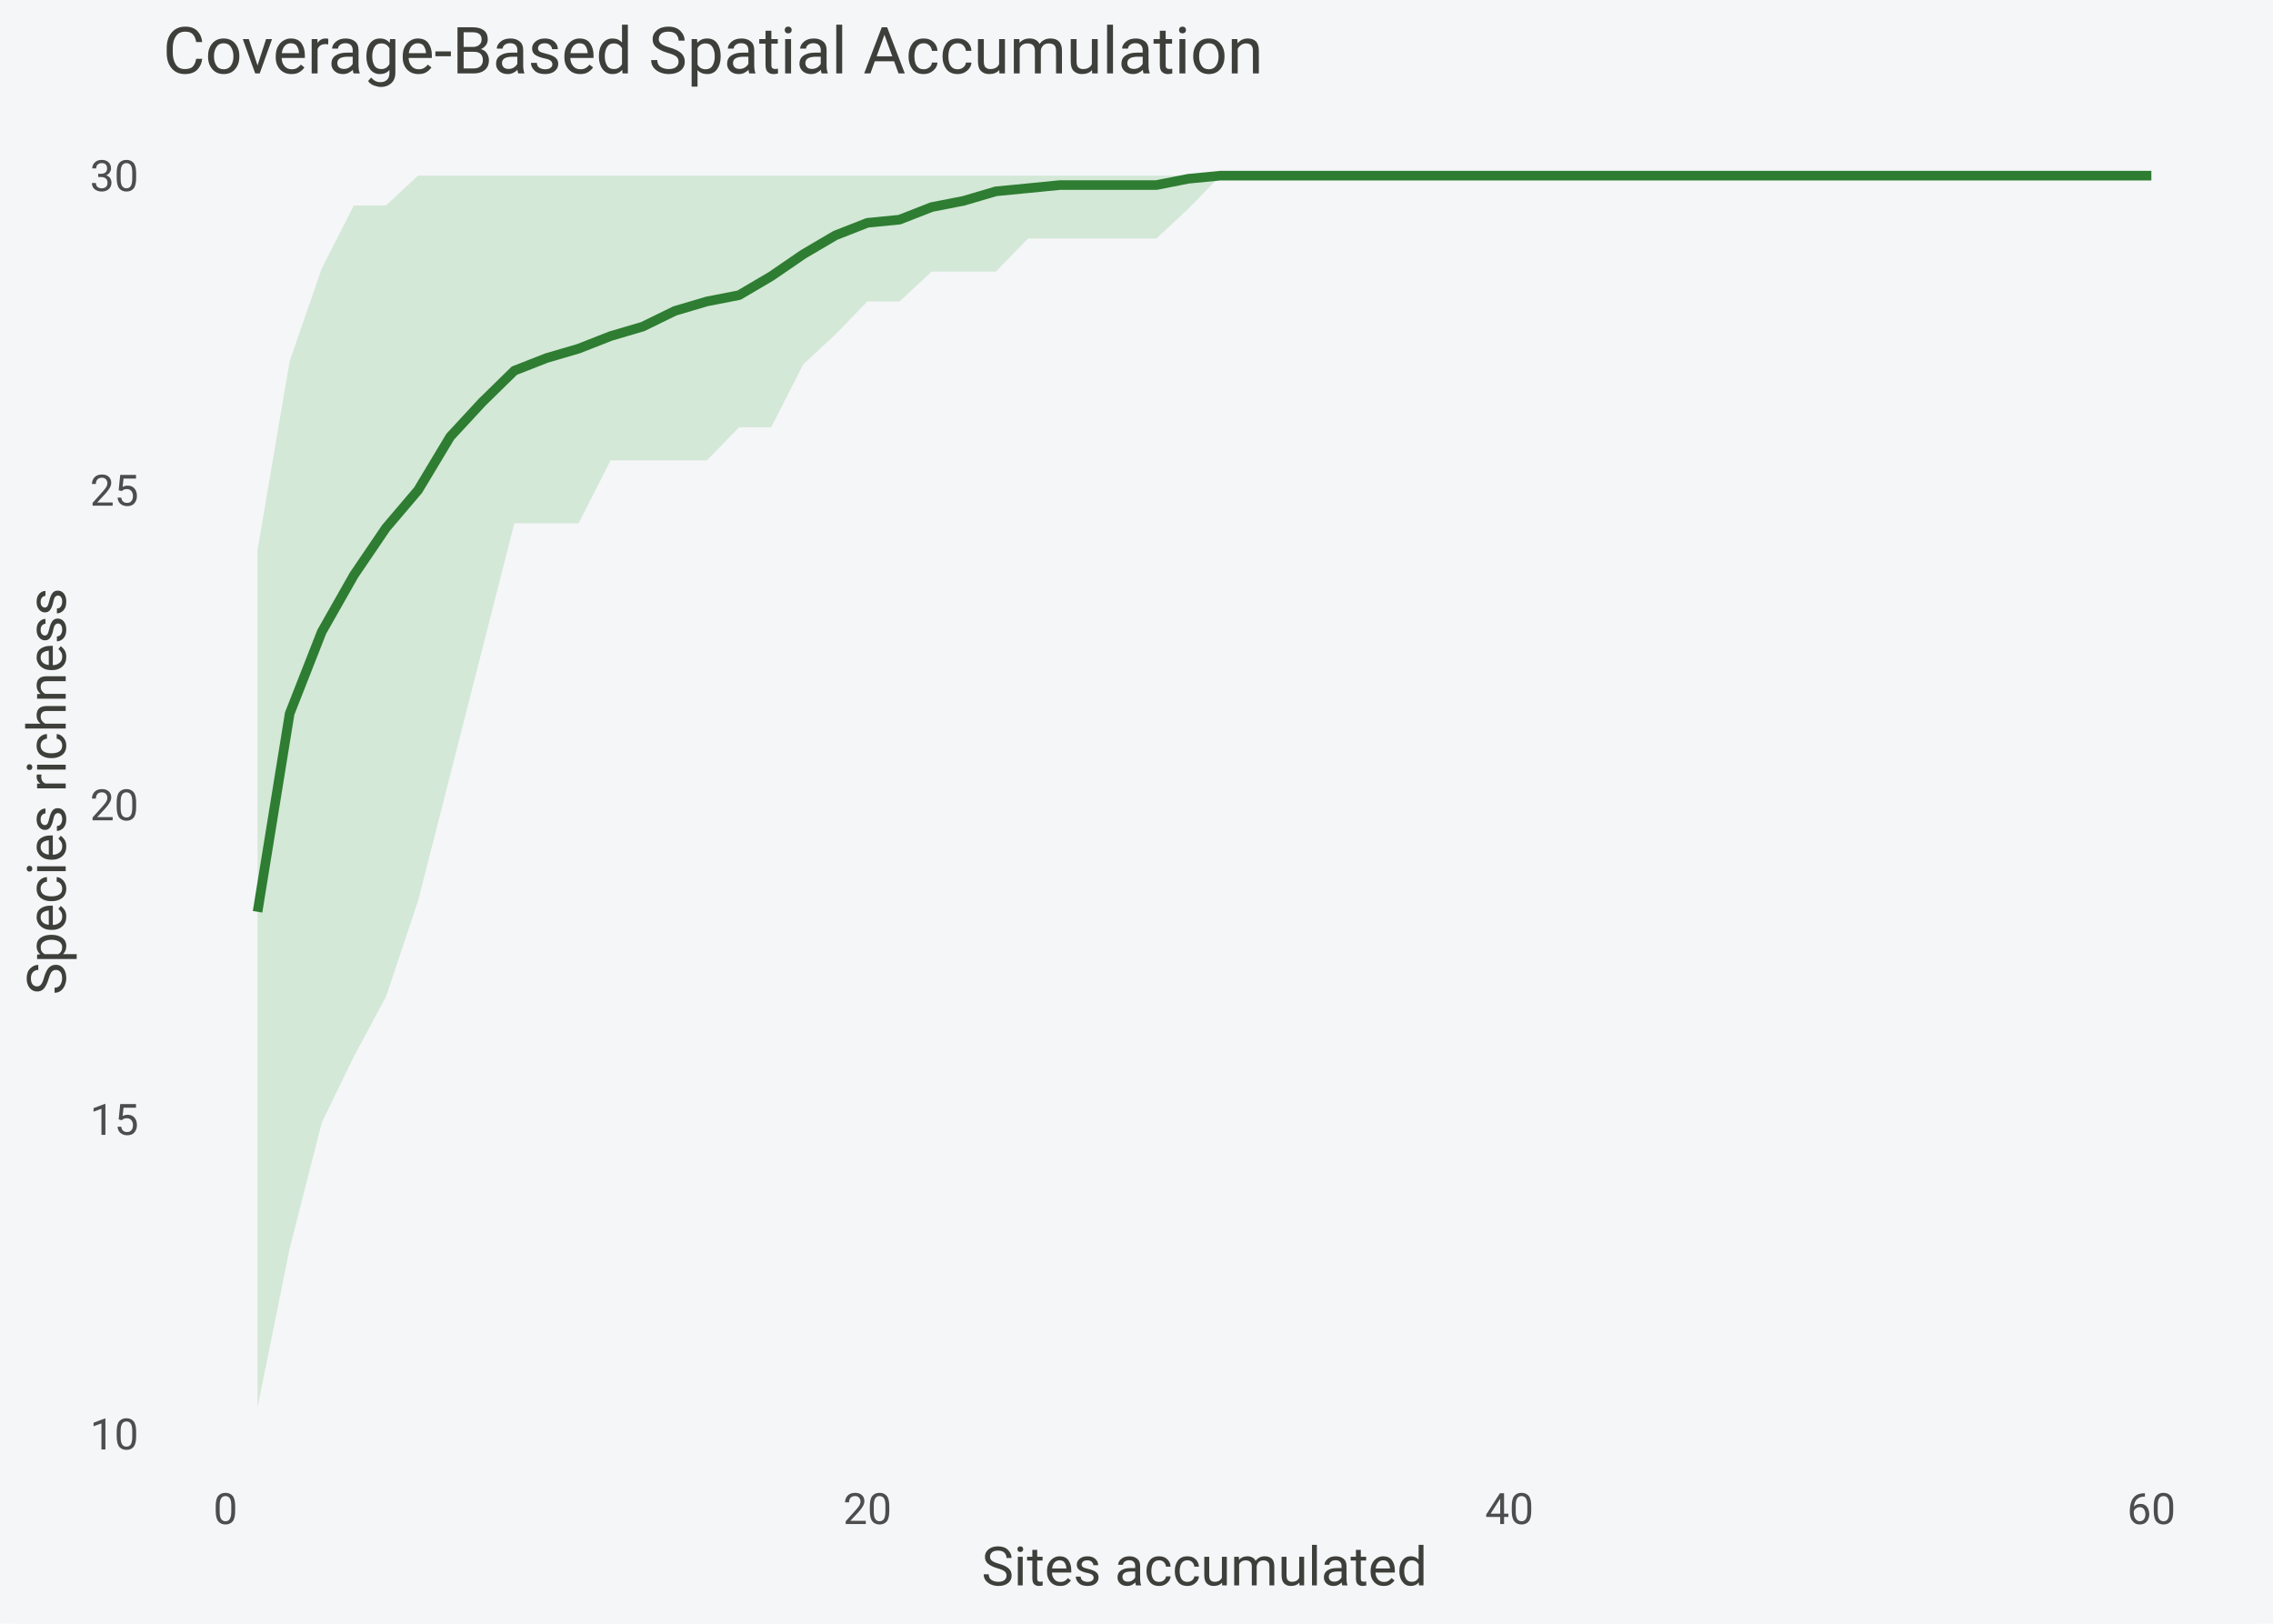
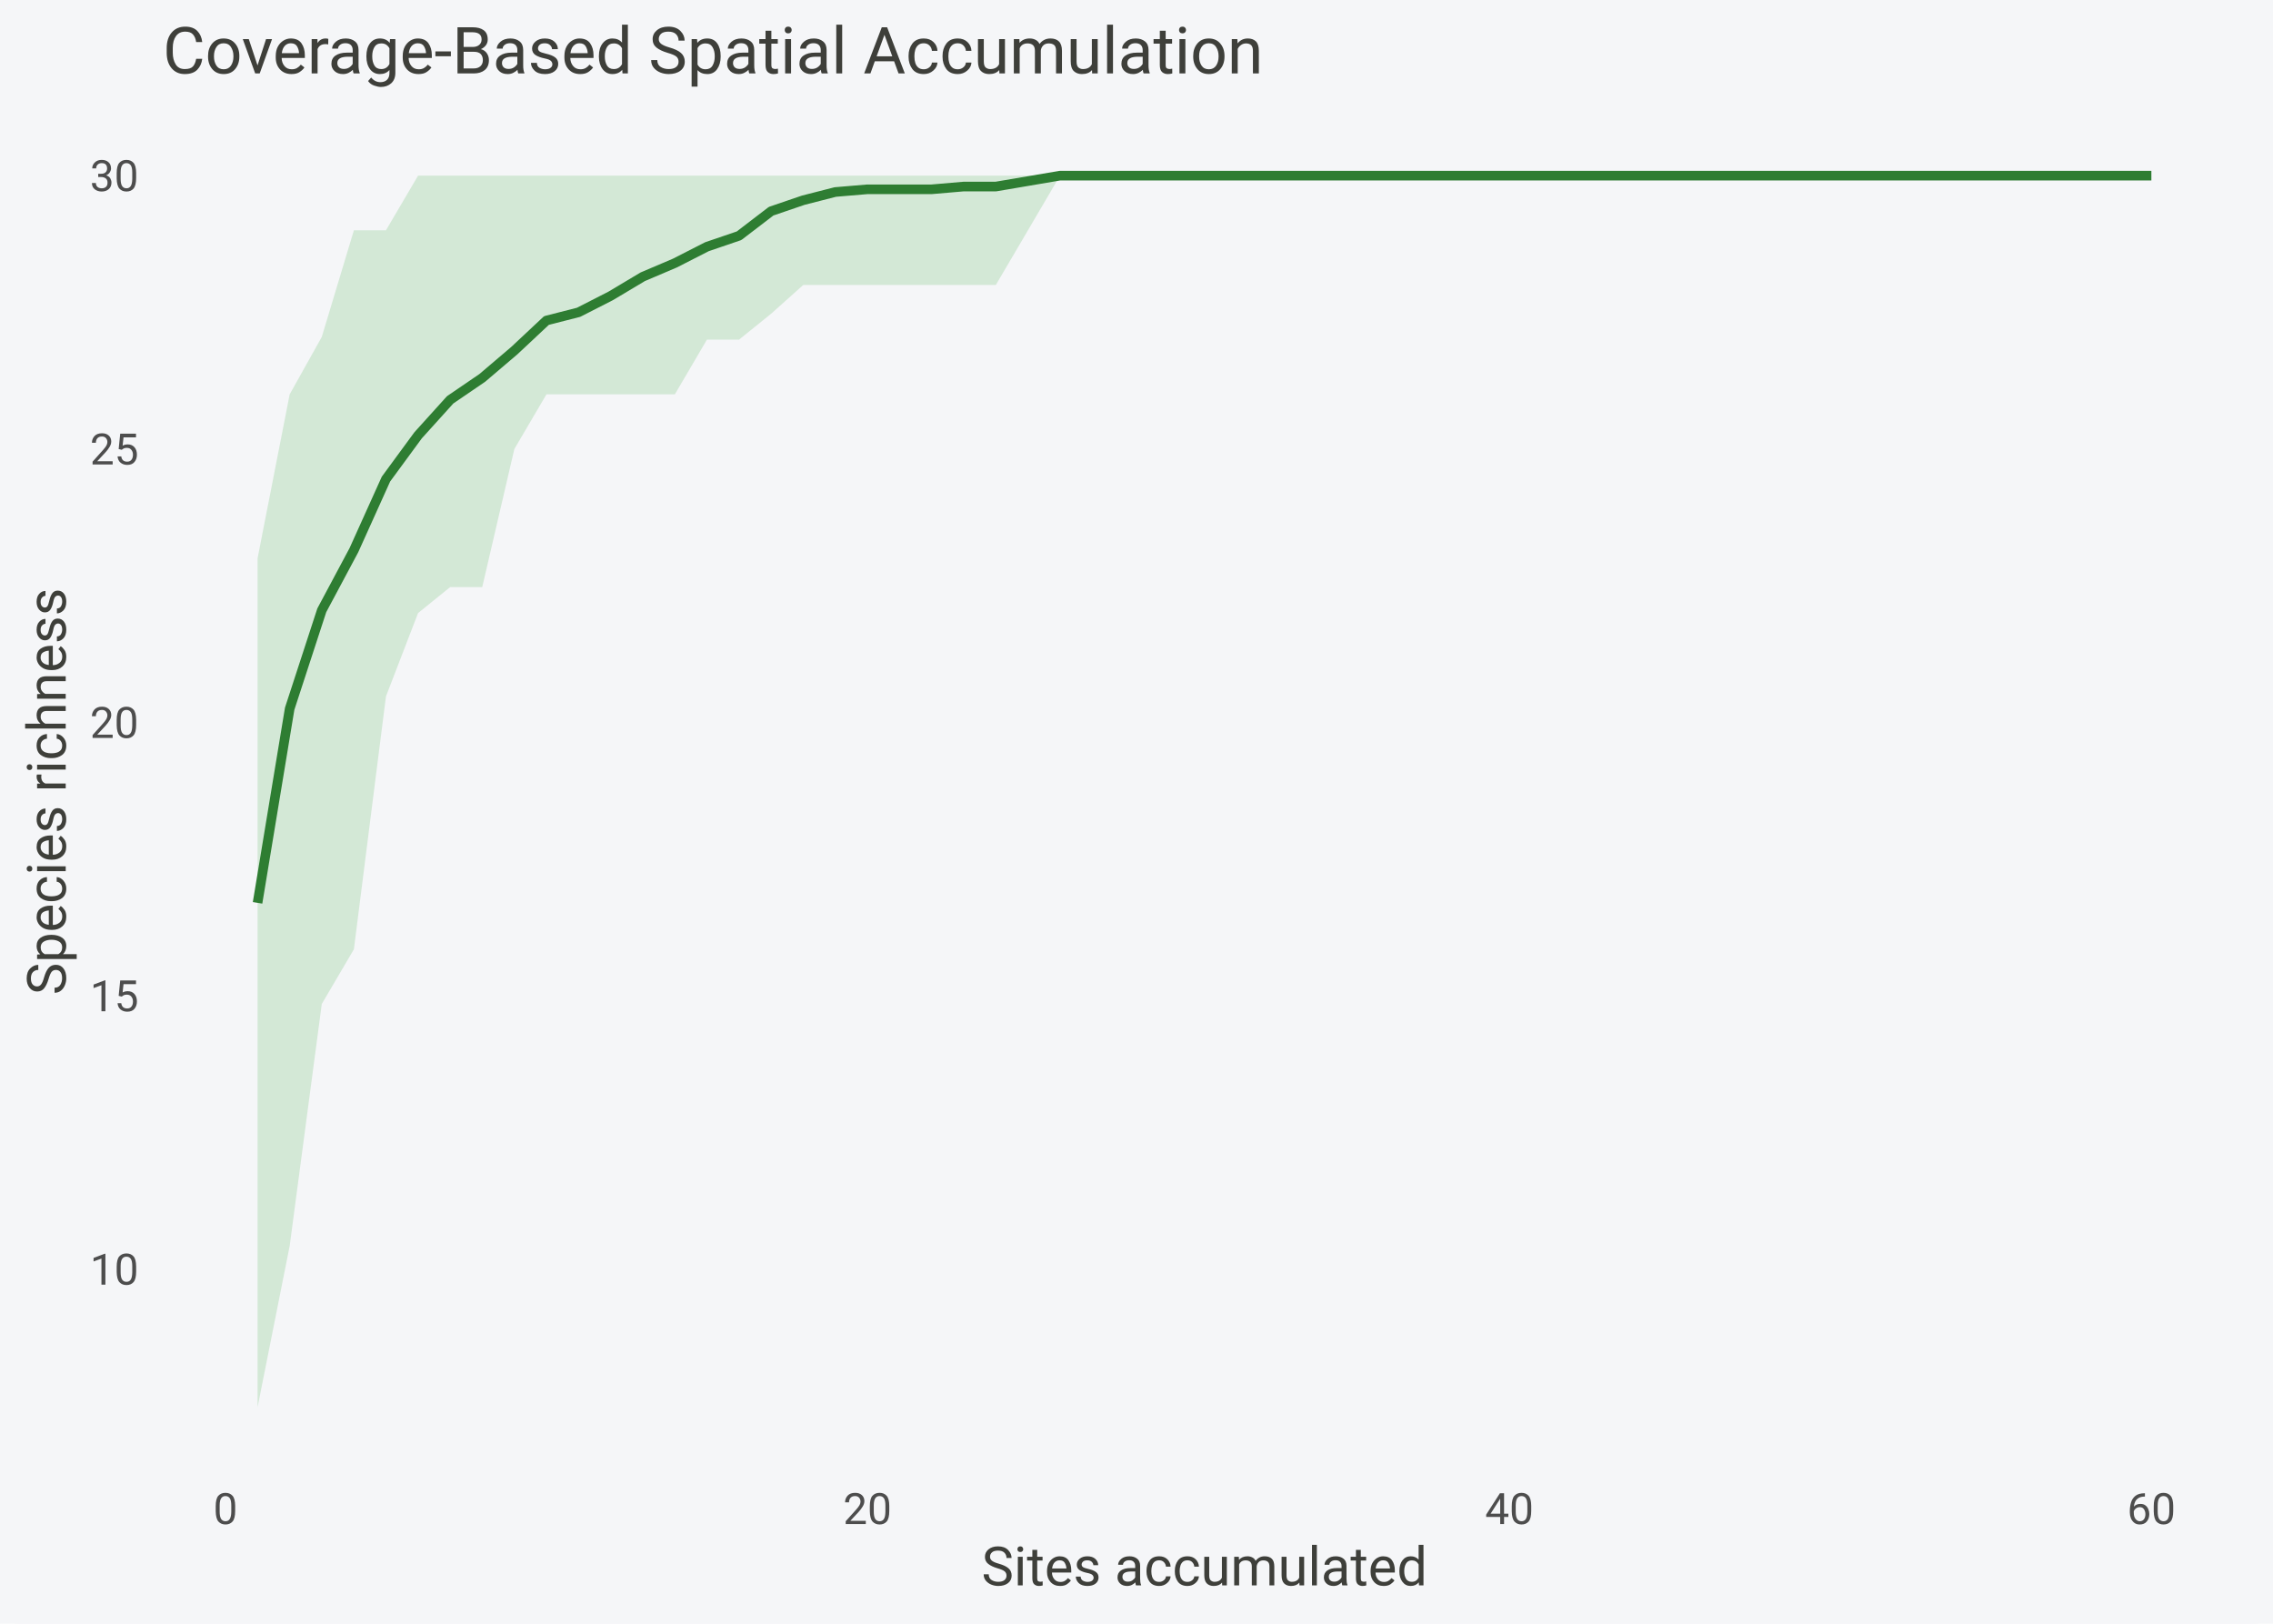
<svg xmlns="http://www.w3.org/2000/svg" width="504.00pt" height="360.00pt" viewBox="0 0 504.00 360.00">
  <g class="svglite">
    <defs>
      <style type="text/css">
    /* theme-aware-processed */
    .svglite line, .svglite polyline, .svglite polygon, .svglite path, .svglite circle {
      fill: none;
      stroke: #3E3F3A;
      stroke-linecap: round;
      stroke-linejoin: round;
      stroke-miterlimit: 10.00;
    }
    .svglite &gt; g &gt; rect {
      fill: none;
      stroke: #3E3F3A;
      stroke-linecap: round;
      stroke-linejoin: round;
      stroke-miterlimit: 10.00;
    }
    .svglite text {
      white-space: pre;
      fill: #3E3F3A;
    }
    .svglite g.glyphgroup path {
      fill: inherit;
      stroke: none;
    }
  </style>
    </defs>
    <rect width="100%" height="100%" style="stroke: none; fill: #F5F6F8;" />
    <defs>
      <clipPath id="cpMC4wMHw1MDQuMDB8MC4wMHwzNjAuMDA=">
        <rect x="0.00" y="0.00" width="504.00" height="360.00" />
      </clipPath>
    </defs>
    <g clip-path="url(#cpMC4wMHw1MDQuMDB8MC4wMHwzNjAuMDA=)">
      <rect rx="4" x="0.00" y="0.00" width="504.00" height="360.00" style="stroke-width: 1.16; stroke: none; fill: #F5F6F8;" />
    </g>
    <defs>
      <clipPath id="cpMzYuMTJ8NDk4LjAyfDI1LjI4fDMyNS42NQ==">
        <rect x="36.12" y="25.28" width="461.90" height="300.37" />
      </clipPath>
    </defs>
    <g clip-path="url(#cpMzYuMTJ8NDk4LjAyfDI1LjI4fDMyNS42NQ==)">
-       <polygon points="57.11,121.94 64.23,80.09 71.35,59.51 78.47,45.56 85.58,45.56 92.70,38.94 99.82,38.94 106.93,38.94 114.05,38.94 121.17,38.94 128.29,38.94 135.40,38.94 142.52,38.94 149.64,38.94 156.75,38.94 163.87,38.94 170.99,38.94 178.11,38.94 185.22,38.94 192.34,38.94 199.46,38.94 206.58,38.94 213.69,38.94 220.81,38.94 227.93,38.94 235.04,38.94 242.16,38.94 249.28,38.94 256.40,38.94 263.51,38.94 270.63,38.94 277.75,38.94 284.86,38.94 291.98,38.94 299.10,38.94 306.22,38.94 313.33,38.94 320.45,38.94 327.57,38.94 334.68,38.94 341.80,38.94 348.92,38.94 356.04,38.94 363.15,38.94 370.27,38.94 377.39,38.94 384.50,38.94 391.62,38.94 398.74,38.94 405.86,38.94 412.97,38.94 420.09,38.94 427.21,38.94 434.32,38.94 441.44,38.94 448.56,38.94 455.68,38.94 462.79,38.94 469.91,38.94 477.03,38.94 477.03,38.94 469.91,38.94 462.79,38.94 455.68,38.94 448.56,38.94 441.44,38.94 434.32,38.94 427.21,38.94 420.09,38.94 412.97,38.94 405.86,38.94 398.74,38.94 391.62,38.94 384.50,38.94 377.39,38.94 370.27,38.94 363.15,38.94 356.04,38.94 348.92,38.94 341.80,38.94 334.68,38.94 327.57,38.94 320.45,38.94 313.33,38.94 306.22,38.94 299.10,38.94 291.98,38.94 284.86,38.94 277.75,38.94 270.63,38.94 263.51,46.26 256.40,52.89 249.28,52.89 242.16,52.89 235.04,52.89 227.93,52.89 220.81,60.21 213.69,60.21 206.58,60.21 199.46,66.83 192.34,66.83 185.22,74.16 178.11,80.78 170.99,94.73 163.87,94.73 156.75,102.06 149.64,102.06 142.52,102.06 135.40,102.06 128.29,116.01 121.17,116.01 114.05,116.01 106.93,143.91 99.82,171.81 92.70,199.70 85.58,220.98 78.47,234.23 71.35,248.88 64.23,276.78 57.11,312.00 " style="stroke-width: 0.00; stroke: none; stroke-linecap: butt; fill: #4CAF50; fill-opacity: 0.20;" />
-       <polyline points="57.11,121.94 64.23,80.09 71.35,59.51 78.47,45.56 85.58,45.56 92.70,38.94 99.82,38.94 106.93,38.94 114.05,38.94 121.17,38.94 128.29,38.94 135.40,38.94 142.52,38.94 149.64,38.94 156.75,38.94 163.87,38.94 170.99,38.94 178.11,38.94 185.22,38.94 192.34,38.94 199.46,38.94 206.58,38.94 213.69,38.94 220.81,38.94 227.93,38.94 235.04,38.94 242.16,38.94 249.28,38.94 256.40,38.94 263.51,38.94 270.63,38.94 277.75,38.94 284.86,38.94 291.98,38.94 299.10,38.94 306.22,38.94 313.33,38.94 320.45,38.94 327.57,38.94 334.68,38.94 341.80,38.94 348.92,38.94 356.04,38.94 363.15,38.94 370.27,38.94 377.39,38.94 384.50,38.94 391.62,38.94 398.74,38.94 405.86,38.94 412.97,38.94 420.09,38.94 427.21,38.94 434.32,38.94 441.44,38.94 448.56,38.94 455.68,38.94 462.79,38.94 469.91,38.94 477.03,38.94 " style="stroke-width: 1.16; stroke: none; stroke-linecap: butt;" />
-       <polyline points="477.03,38.94 469.91,38.94 462.79,38.94 455.68,38.94 448.56,38.94 441.44,38.94 434.32,38.94 427.21,38.94 420.09,38.94 412.97,38.94 405.86,38.94 398.74,38.94 391.62,38.94 384.50,38.94 377.39,38.94 370.27,38.94 363.15,38.94 356.04,38.94 348.92,38.94 341.80,38.94 334.68,38.94 327.57,38.94 320.45,38.94 313.33,38.94 306.22,38.94 299.10,38.94 291.98,38.94 284.86,38.94 277.75,38.94 270.63,38.94 263.51,46.26 256.40,52.89 249.28,52.89 242.16,52.89 235.04,52.89 227.93,52.89 220.81,60.21 213.69,60.21 206.58,60.21 199.46,66.83 192.34,66.83 185.22,74.16 178.11,80.78 170.99,94.73 163.87,94.73 156.75,102.06 149.64,102.06 142.52,102.06 135.40,102.06 128.29,116.01 121.17,116.01 114.05,116.01 106.93,143.91 99.82,171.81 92.70,199.70 85.58,220.98 78.47,234.23 71.35,248.88 64.23,276.78 57.11,312.00 " style="stroke-width: 1.16; stroke: none; stroke-linecap: butt;" />
-       <polyline points="57.11,202.15 64.23,158.20 71.35,140.07 78.47,127.52 85.58,117.05 92.70,108.68 99.82,96.83 106.93,89.15 114.05,82.18 121.17,79.39 128.29,77.30 135.40,74.51 142.52,72.41 149.64,68.93 156.75,66.83 163.87,65.44 170.99,61.25 178.11,56.37 185.22,52.19 192.34,49.40 199.46,48.70 206.58,45.91 213.69,44.52 220.81,42.42 227.93,41.73 235.04,41.03 242.16,41.03 249.28,41.03 256.40,41.03 263.51,39.63 270.63,38.94 277.75,38.94 284.86,38.94 291.98,38.94 299.10,38.94 306.22,38.94 313.33,38.94 320.45,38.94 327.57,38.94 334.68,38.94 341.80,38.94 348.92,38.94 356.04,38.94 363.15,38.94 370.27,38.94 377.39,38.94 384.50,38.94 391.62,38.94 398.74,38.94 405.86,38.94 412.97,38.94 420.09,38.94 427.21,38.94 434.32,38.94 441.44,38.94 448.56,38.94 455.68,38.94 462.79,38.94 469.91,38.94 477.03,38.94 " style="stroke-width: 2.13; stroke: #2E7D32; stroke-linecap: butt;" />
+       <polygon points="57.11,123.79 64.23,87.43 71.35,74.70 78.47,51.06 85.58,51.06 92.70,38.94 99.82,38.94 106.93,38.94 114.05,38.94 121.17,38.94 128.29,38.94 135.40,38.94 142.52,38.94 149.64,38.94 156.75,38.94 163.87,38.94 170.99,38.94 178.11,38.94 185.22,38.94 192.34,38.94 199.46,38.94 206.58,38.94 213.69,38.94 220.81,38.94 227.93,38.94 235.04,38.94 242.16,38.94 249.28,38.94 256.40,38.94 263.51,38.94 270.63,38.94 277.75,38.94 284.86,38.94 291.98,38.94 299.10,38.94 306.22,38.94 313.33,38.94 320.45,38.94 327.57,38.94 334.68,38.94 341.80,38.94 348.92,38.94 356.04,38.94 363.15,38.94 370.27,38.94 377.39,38.94 384.50,38.94 391.62,38.94 398.74,38.94 405.86,38.94 412.97,38.94 420.09,38.94 427.21,38.94 434.32,38.94 441.44,38.94 448.56,38.94 455.68,38.94 462.79,38.94 469.91,38.94 477.03,38.94 477.03,38.94 469.91,38.94 462.79,38.94 455.68,38.94 448.56,38.94 441.44,38.94 434.32,38.94 427.21,38.94 420.09,38.94 412.97,38.94 405.86,38.94 398.74,38.94 391.62,38.94 384.50,38.94 377.39,38.94 370.27,38.94 363.15,38.94 356.04,38.94 348.92,38.94 341.80,38.94 334.68,38.94 327.57,38.94 320.45,38.94 313.33,38.94 306.22,38.94 299.10,38.94 291.98,38.94 284.86,38.94 277.75,38.94 270.63,38.94 263.51,38.94 256.40,38.94 249.28,38.94 242.16,38.94 235.04,38.94 227.93,51.06 220.81,63.18 213.69,63.18 206.58,63.18 199.46,63.18 192.34,63.18 185.22,63.18 178.11,63.18 170.99,69.55 163.87,75.30 156.75,75.30 149.64,87.43 142.52,87.43 135.40,87.43 128.29,87.43 121.17,87.43 114.05,99.55 106.93,130.16 99.82,130.16 92.70,135.92 85.58,154.40 78.47,210.47 71.35,222.59 64.23,276.24 57.11,312.00 " style="stroke-width: 0.00; stroke: none; stroke-linecap: butt; fill: #4CAF50; fill-opacity: 0.20;" />
+       <polyline points="57.11,123.79 64.23,87.43 71.35,74.70 78.47,51.06 85.58,51.06 92.70,38.94 99.82,38.94 106.93,38.94 114.05,38.94 121.17,38.94 128.29,38.94 135.40,38.94 142.52,38.94 149.64,38.94 156.75,38.94 163.87,38.94 170.99,38.94 178.11,38.94 185.22,38.94 192.34,38.94 199.46,38.94 206.58,38.94 213.69,38.94 220.81,38.94 227.93,38.94 235.04,38.94 242.16,38.94 249.28,38.94 256.40,38.94 263.51,38.94 270.63,38.94 277.75,38.94 284.86,38.94 291.98,38.94 299.10,38.94 306.22,38.94 313.33,38.94 320.45,38.94 327.57,38.94 334.68,38.94 341.80,38.94 348.92,38.94 356.04,38.94 363.15,38.94 370.27,38.94 377.39,38.94 384.50,38.94 391.62,38.94 398.74,38.94 405.86,38.94 412.97,38.94 420.09,38.94 427.21,38.94 434.32,38.94 441.44,38.94 448.56,38.94 455.68,38.94 462.79,38.94 469.91,38.94 477.03,38.94 " style="stroke-width: 1.16; stroke: none; stroke-linecap: butt;" />
+       <polyline points="477.03,38.94 469.91,38.94 462.79,38.94 455.68,38.94 448.56,38.94 441.44,38.94 434.32,38.94 427.21,38.94 420.09,38.94 412.97,38.94 405.86,38.94 398.74,38.94 391.62,38.94 384.50,38.94 377.39,38.94 370.27,38.94 363.15,38.94 356.04,38.94 348.92,38.94 341.80,38.94 334.68,38.94 327.57,38.94 320.45,38.94 313.33,38.94 306.22,38.94 299.10,38.94 291.98,38.94 284.86,38.94 277.75,38.94 270.63,38.94 263.51,38.94 256.40,38.94 249.28,38.94 242.16,38.94 235.04,38.94 227.93,51.06 220.81,63.18 213.69,63.18 206.58,63.18 199.46,63.18 192.34,63.18 185.22,63.18 178.11,63.18 170.99,69.55 163.87,75.30 156.75,75.30 149.64,87.43 142.52,87.43 135.40,87.43 128.29,87.43 121.17,87.43 114.05,99.55 106.93,130.16 99.82,130.16 92.70,135.92 85.58,154.40 78.47,210.47 71.35,222.59 64.23,276.24 57.11,312.00 " style="stroke-width: 1.16; stroke: none; stroke-linecap: butt;" />
+       <polyline points="57.11,200.17 64.23,157.13 71.35,135.31 78.47,121.98 85.58,106.22 92.70,96.52 99.82,88.64 106.93,83.79 114.05,77.73 121.17,71.06 128.29,69.24 135.40,65.61 142.52,61.36 149.64,58.33 156.75,54.70 163.87,52.27 170.99,46.82 178.11,44.39 185.22,42.57 192.34,41.97 199.46,41.97 206.58,41.97 213.69,41.36 220.81,41.36 227.93,40.15 235.04,38.94 242.16,38.94 249.28,38.94 256.40,38.94 263.51,38.94 270.63,38.94 277.75,38.94 284.86,38.94 291.98,38.94 299.10,38.94 306.22,38.94 313.33,38.94 320.45,38.94 327.57,38.94 334.68,38.94 341.80,38.94 348.92,38.94 356.04,38.94 363.15,38.94 370.27,38.94 377.39,38.94 384.50,38.94 391.62,38.94 398.74,38.94 405.86,38.94 412.97,38.94 420.09,38.94 427.21,38.94 434.32,38.94 441.44,38.94 448.56,38.94 455.68,38.94 462.79,38.94 469.91,38.94 477.03,38.94 " style="stroke-width: 2.13; stroke: #2E7D32; stroke-linecap: butt;" />
    </g>
    <g clip-path="url(#cpMC4wMHw1MDQuMDB8MC4wMHwzNjAuMDA=)">
-       <text x="30.74" y="321.36" text-anchor="end" style="font-size: 9.60px;fill: #4D4D4D; font-family: &quot;Roboto&quot;, -apple-system, BlinkMacSystemFont, &quot;Segoe UI&quot;, system-ui, sans-serif;" textLength="10.66px" lengthAdjust="spacingAndGlyphs">10</text>
-       <text x="30.74" y="251.61" text-anchor="end" style="font-size: 9.60px;fill: #4D4D4D; font-family: &quot;Roboto&quot;, -apple-system, BlinkMacSystemFont, &quot;Segoe UI&quot;, system-ui, sans-serif;" textLength="10.66px" lengthAdjust="spacingAndGlyphs">15</text>
-       <text x="30.74" y="181.87" text-anchor="end" style="font-size: 9.60px;fill: #4D4D4D; font-family: &quot;Roboto&quot;, -apple-system, BlinkMacSystemFont, &quot;Segoe UI&quot;, system-ui, sans-serif;" textLength="10.66px" lengthAdjust="spacingAndGlyphs">20</text>
-       <text x="30.74" y="112.12" text-anchor="end" style="font-size: 9.60px;fill: #4D4D4D; font-family: &quot;Roboto&quot;, -apple-system, BlinkMacSystemFont, &quot;Segoe UI&quot;, system-ui, sans-serif;" textLength="10.66px" lengthAdjust="spacingAndGlyphs">25</text>
+       <text x="30.74" y="284.82" text-anchor="end" style="font-size: 9.60px;fill: #4D4D4D; font-family: &quot;Roboto&quot;, -apple-system, BlinkMacSystemFont, &quot;Segoe UI&quot;, system-ui, sans-serif;" textLength="10.66px" lengthAdjust="spacingAndGlyphs">10</text>
+       <text x="30.74" y="224.21" text-anchor="end" style="font-size: 9.60px;fill: #4D4D4D; font-family: &quot;Roboto&quot;, -apple-system, BlinkMacSystemFont, &quot;Segoe UI&quot;, system-ui, sans-serif;" textLength="10.66px" lengthAdjust="spacingAndGlyphs">15</text>
+       <text x="30.74" y="163.60" text-anchor="end" style="font-size: 9.60px;fill: #4D4D4D; font-family: &quot;Roboto&quot;, -apple-system, BlinkMacSystemFont, &quot;Segoe UI&quot;, system-ui, sans-serif;" textLength="10.66px" lengthAdjust="spacingAndGlyphs">20</text>
+       <text x="30.74" y="102.98" text-anchor="end" style="font-size: 9.60px;fill: #4D4D4D; font-family: &quot;Roboto&quot;, -apple-system, BlinkMacSystemFont, &quot;Segoe UI&quot;, system-ui, sans-serif;" textLength="10.66px" lengthAdjust="spacingAndGlyphs">25</text>
      <text x="30.74" y="42.37" text-anchor="end" style="font-size: 9.60px;fill: #4D4D4D; font-family: &quot;Roboto&quot;, -apple-system, BlinkMacSystemFont, &quot;Segoe UI&quot;, system-ui, sans-serif;" textLength="10.66px" lengthAdjust="spacingAndGlyphs">30</text>
      <text x="50.00" y="337.90" text-anchor="middle" style="font-size: 9.60px;fill: #4D4D4D; font-family: &quot;Roboto&quot;, -apple-system, BlinkMacSystemFont, &quot;Segoe UI&quot;, system-ui, sans-serif;" textLength="5.33px" lengthAdjust="spacingAndGlyphs">0</text>
      <text x="192.34" y="337.90" text-anchor="middle" style="font-size: 9.60px;fill: #4D4D4D; font-family: &quot;Roboto&quot;, -apple-system, BlinkMacSystemFont, &quot;Segoe UI&quot;, system-ui, sans-serif;" textLength="10.66px" lengthAdjust="spacingAndGlyphs">20</text>
      <text x="334.68" y="337.90" text-anchor="middle" style="font-size: 9.60px;fill: #4D4D4D; font-family: &quot;Roboto&quot;, -apple-system, BlinkMacSystemFont, &quot;Segoe UI&quot;, system-ui, sans-serif;" textLength="10.66px" lengthAdjust="spacingAndGlyphs">40</text>
      <text x="477.03" y="337.90" text-anchor="middle" style="font-size: 9.60px;fill: #4D4D4D; font-family: &quot;Roboto&quot;, -apple-system, BlinkMacSystemFont, &quot;Segoe UI&quot;, system-ui, sans-serif;" textLength="10.66px" lengthAdjust="spacingAndGlyphs">60</text>
      <text x="267.07" y="351.50" text-anchor="middle" style="font-size: 12.00px; font-family: &quot;Roboto&quot;, -apple-system, BlinkMacSystemFont, &quot;Segoe UI&quot;, system-ui, sans-serif;" textLength="98.03px" lengthAdjust="spacingAndGlyphs">Sites accumulated</text>
      <text transform="translate(14.57,175.47) rotate(-90)" text-anchor="middle" style="font-size: 12.00px; font-family: &quot;Roboto&quot;, -apple-system, BlinkMacSystemFont, &quot;Segoe UI&quot;, system-ui, sans-serif;" textLength="90.70px" lengthAdjust="spacingAndGlyphs">Species richness</text>
      <text x="36.12" y="16.28" style="font-size: 14.40px; font-family: &quot;Roboto&quot;, -apple-system, BlinkMacSystemFont, &quot;Segoe UI&quot;, system-ui, sans-serif;" textLength="245.58px" lengthAdjust="spacingAndGlyphs">Coverage-Based Spatial Accumulation</text>
    </g>
  </g>
</svg>
